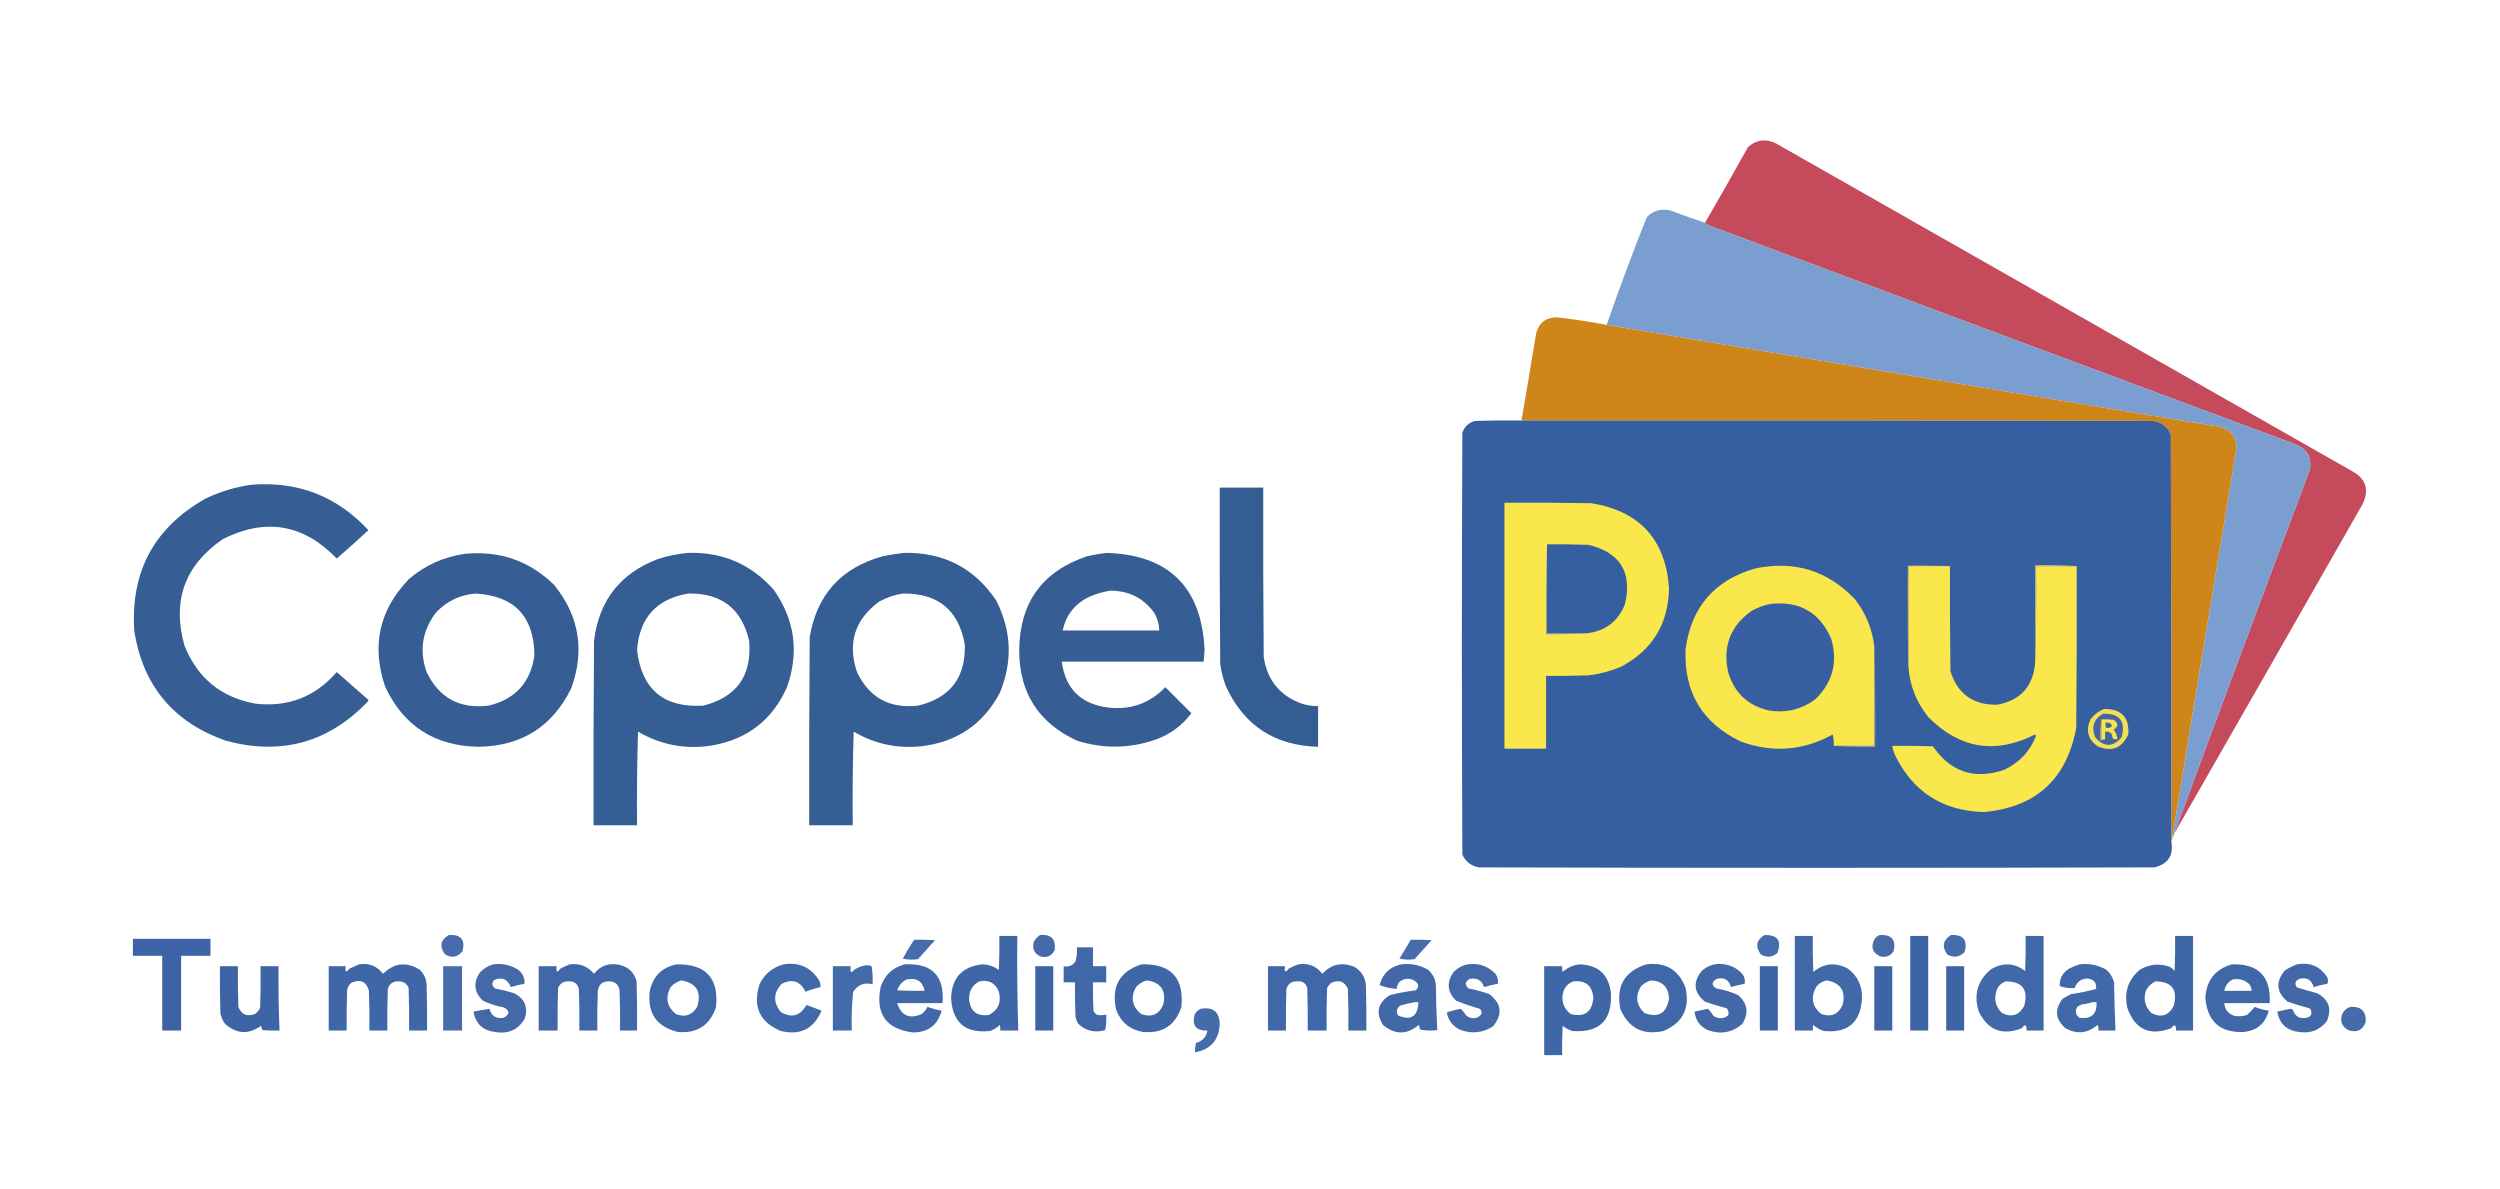
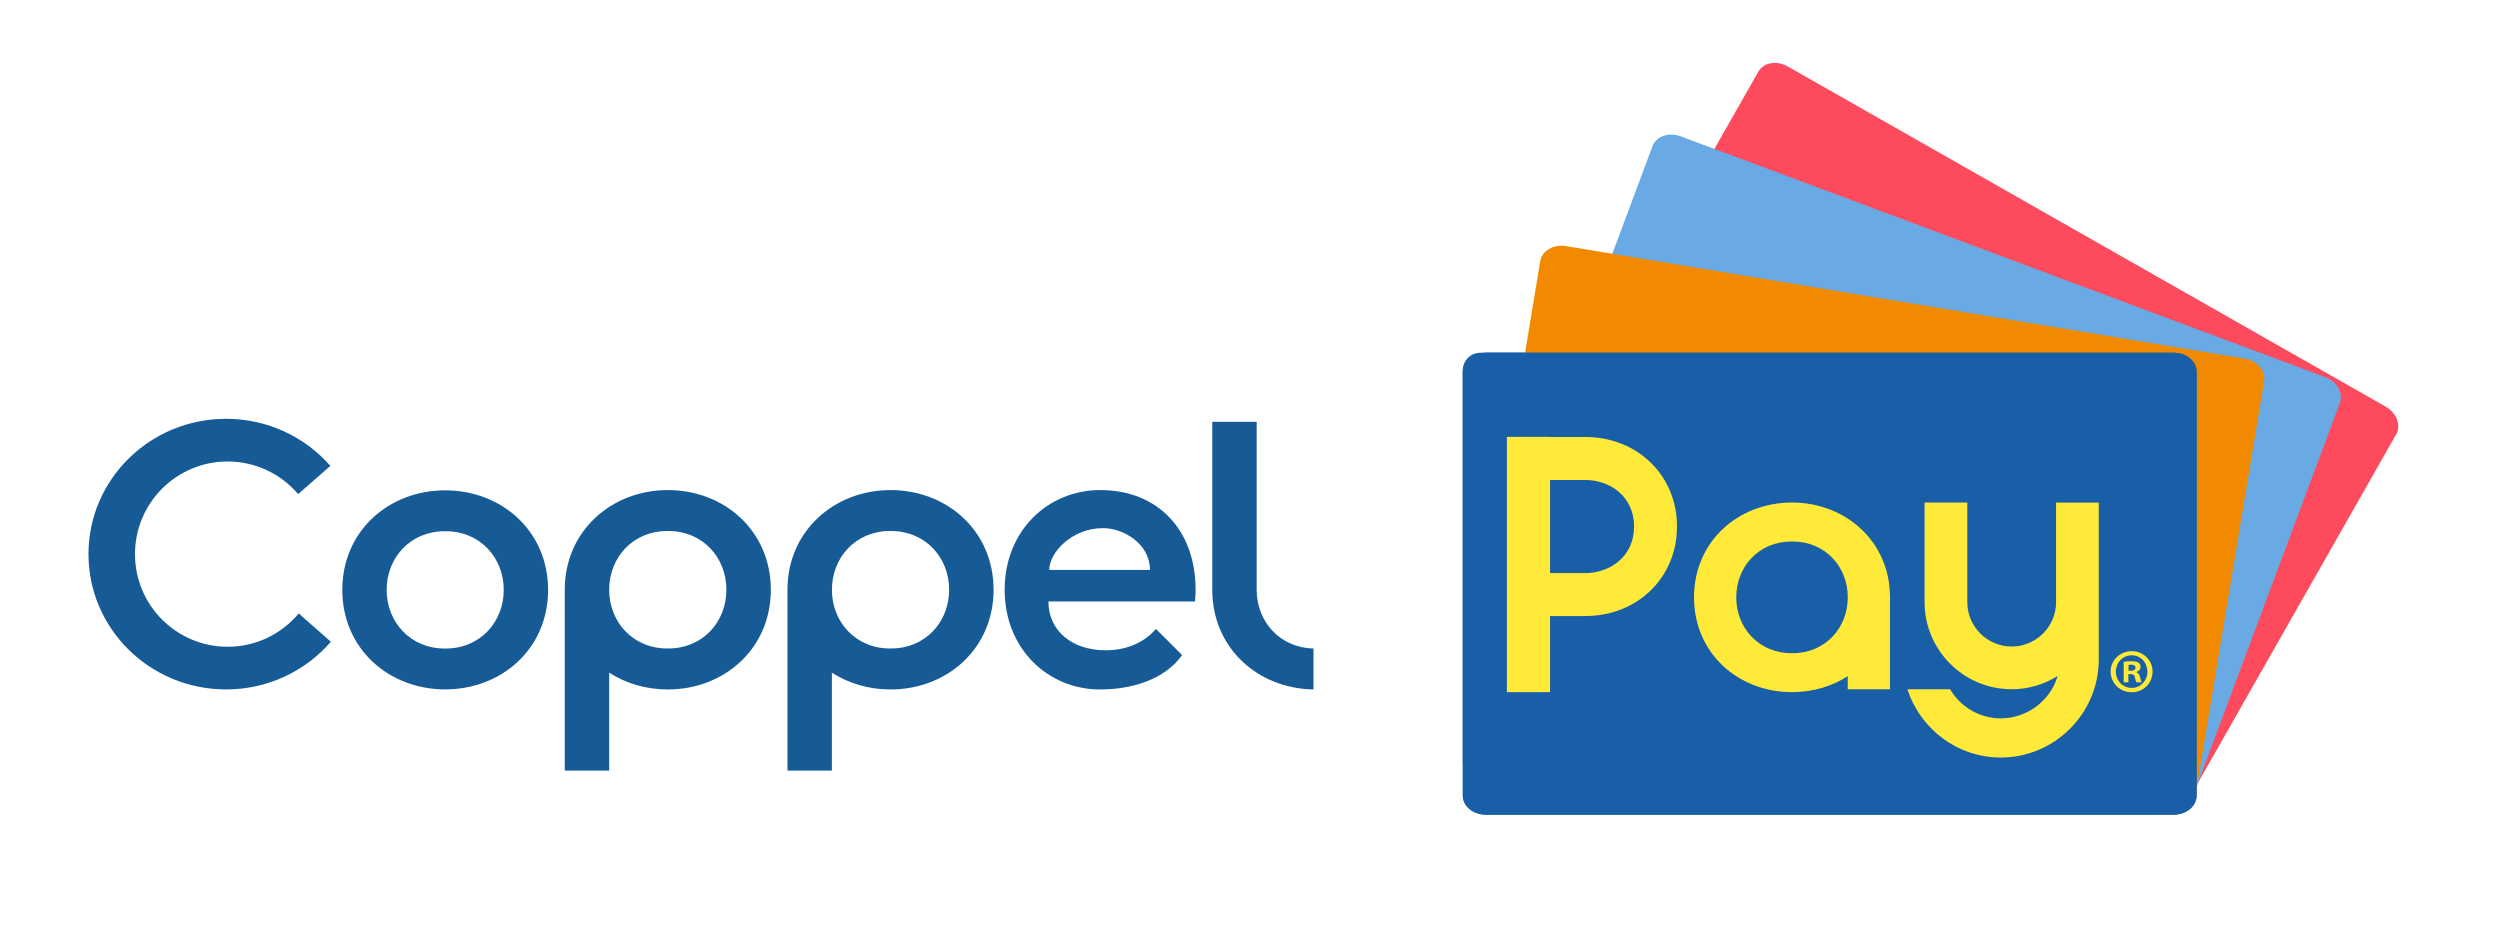
- <svg xmlns="http://www.w3.org/2000/svg" version="1.1" width="2643px" height="1256px" style="shape-rendering:geometricPrecision; text-rendering:geometricPrecision; image-rendering:optimizeQuality; fill-rule:evenodd; clip-rule:evenodd">
+ <svg xmlns="http://www.w3.org/2000/svg" version="1.1" id="Capa_1" x="0px" y="0px" viewBox="0 0 764.32 289.09" style="enable-background:new 0 0 764.32 289.09;" xml:space="preserve">
+   <style type="text/css">
+ 	.st0{fill:#195FA7;}
+ 	.st1{fill:#FD4A5C;}
+ 	.st2{fill:#6AAAE4;}
+ 	.st3{fill:#F18A00;}
+ 	.st4{fill:#FFE939;}
+ 	.st5{fill:#165B96;}
+ </style>
  <g>
-     <path style="opacity:0.988" fill="#c4495a" d="M 2298.5,881.5 C 2345.83,753.009 2393.66,624.675 2442,496.5C 2444.12,483.91 2439.29,475.076 2427.5,470C 2221.1,393.303 2014.76,316.303 1808.5,239C 1806.12,238.284 1804.12,237.117 1802.5,235.5C 1817.91,209.023 1833.07,182.357 1848,155.5C 1856.44,147.998 1865.94,146.498 1876.5,151C 2079.83,266.667 2283.17,382.333 2486.5,498C 2501.15,505.955 2504.99,517.455 2498,532.5C 2431.64,649.001 2365.14,765.335 2298.5,881.5 Z" />
+     <g>
+       <path class="st0" d="M613.11,107.85H452.57c-2.96,0-5.35,2.4-5.35,5.36v119.38c0,2.96,2.39,5.36,5.35,5.36h160.53    c2.95,0,5.35-2.4,5.35-5.36V113.21C618.46,110.25,616.06,107.85,613.11,107.85z" />
+       <path class="st1" d="M729.35,124.31l-182.8-104c-3.37-1.92-7.38-1.2-8.97,1.59L473.5,134.53c-1.59,2.79-0.15,6.6,3.22,8.52    l182.8,104c3.36,1.91,7.38,1.2,8.97-1.59l64.07-112.63C734.16,130.04,732.71,126.22,729.35,124.31z" />
+       <path class="st2" d="M710.84,115.28l-197.02-73.6c-3.63-1.36-7.48-0.01-8.6,3l-45.34,121.39c-1.12,3.01,0.9,6.54,4.53,7.9    l197.02,73.6c3.62,1.35,7.48,0.01,8.6-2.99l45.34-121.39C716.49,120.17,714.46,116.63,710.84,115.28z" />
+       <path class="st3" d="M686.25,109.64l-207.48-34.4c-3.82-0.63-7.34,1.42-7.87,4.59l-21.2,127.83c-0.53,3.17,2.14,6.25,5.96,6.88    l207.48,34.4c3.81,0.63,7.34-1.42,7.87-4.59l21.2-127.83C692.74,113.35,690.07,110.27,686.25,109.64z" />
+       <path class="st0" d="M664.55,107.85H454.23c-3.87,0-7.01,2.6-7.01,5.82v129.58c0,3.21,3.14,5.81,7.01,5.81h210.32    c3.87,0,7.01-2.6,7.01-5.81V113.67C671.56,110.46,668.42,107.85,664.55,107.85z" />
+     </g>
+     <path class="st0" d="M664.55,107.85H454.23c-3.87,0-7.01,2.6-7.01,5.82v129.58c0,3.21,3.14,5.81,7.01,5.81h210.32   c3.87,0,7.01-2.6,7.01-5.81V113.67C671.56,110.46,668.42,107.85,664.55,107.85z" />
+     <g>
+       <path class="st4" d="M484.64,175.21H473.9v-28.47h10.74c7.42,0,14.93,4.89,14.94,14.23C499.57,170.31,492.06,175.21,484.64,175.21     M484.64,133.6H473.9v-0.04h-13.21v78.05h13.21v-23.27h10.74c15.99,0,28.06-11.76,28.07-27.37    C512.7,145.36,500.63,133.6,484.64,133.6" />
+       <path class="st4" d="M548.03,199.7c-0.06,0-0.11-0.01-0.16-0.01c-0.05,0-0.1,0.01-0.16,0.01c-9.99,0-16.89-7.72-16.89-17.08    c0-9.36,6.89-17.07,16.89-17.07c0.06,0,0.11,0.01,0.16,0.01c0.05,0,0.1-0.01,0.16-0.01c9.99,0,16.89,7.71,16.89,17.07    C564.92,191.98,558.02,199.7,548.03,199.7 M547.87,153.64c-16.37,0-29.95,11.79-29.96,28.98c0.01,17.19,13.59,28.99,29.96,28.99    c6.3,0,12.18-1.76,17.04-4.89v4h12.92v-28.09C577.83,165.55,564.25,153.64,547.87,153.64" />
+       <path class="st4" d="M628.6,153.64v30.45c0,7.48-6.09,13.57-13.57,13.57s-13.57-6.09-13.57-13.57v-30.45H588.4v30.45    c0,14.68,11.94,26.63,26.63,26.63c5.17,0,9.98-1.51,14.06-4.06c-2.21,7.48-9.23,12.96-17.4,12.96c-6.61,0-12.37-3.59-15.5-8.9    h-13.03c3.87,12.07,15.22,20.88,28.53,20.88c16.48,0,29.96-13.48,29.96-29.96v-47.99H628.6z" />
+     </g>
+     <g>
+       <path class="st5" d="M136.11,149.91c-17.19,0-31.45,12.38-31.46,30.43c0.01,18.05,14.27,30.43,31.46,30.43    c17.19,0,31.45-12.38,31.46-30.43C167.55,162.29,153.3,149.91,136.11,149.91z M136.27,198.27c-0.05,0-0.11,0-0.16,0    c-0.05,0-0.1,0-0.16,0c-10.5,0-17.74-8.1-17.74-17.93s7.24-17.93,17.74-17.93c0.05,0,0.1,0.01,0.16,0.01    c0.05,0,0.11-0.01,0.16-0.01c10.5,0,17.74,8.1,17.74,17.93S146.77,198.27,136.27,198.27z" />
+       <path class="st5" d="M91.33,187.55c-5.19,6.22-13,10.18-21.74,10.18c-15.64,0-28.32-12.68-28.32-28.32    c0-15.64,12.68-28.32,28.32-28.32c8.65,0,16.37,3.87,21.56,9.97l9.85-8.63c-7.71-8.81-19.14-14.39-31.89-14.39    c-23.23,0-42.06,18.52-42.06,41.37c0,22.85,18.83,41.37,42.06,41.37c12.84,0,24.33-5.66,32.04-14.58L91.33,187.55z" />
+       <path class="st5" d="M272.26,149.83c-17.21,0-31.51,12.52-31.51,30.48c0,17.96,0,55.29,0,55.29h13.58v-29.95    c5.11,3.29,11.3,5.14,17.93,5.14c17.21,0,31.49-12.4,31.51-30.48C303.75,162.22,289.47,149.83,272.26,149.83z M272.42,198.26    c-0.05,0-0.1-0.01-0.16-0.01s-0.11,0.01-0.16,0.01c-10.51,0-17.76-8.11-17.76-17.96c0-9.85,7.25-17.96,17.76-17.96    c0.05,0,0.11,0.01,0.16,0.01s0.1-0.01,0.16-0.01c10.51,0,17.76,8.11,17.76,17.96C290.18,190.15,282.93,198.26,272.42,198.26z" />
+       <path class="st5" d="M204.16,149.83c-17.21,0-31.5,12.52-31.5,30.48c0,17.96,0,55.29,0,55.29h13.58v-29.95    c5.11,3.29,11.29,5.14,17.92,5.14c17.21,0,31.49-12.4,31.51-30.48C235.65,162.22,221.38,149.83,204.16,149.83z M204.32,198.26    c-0.05,0-0.1-0.01-0.16-0.01c-0.05,0-0.1,0.01-0.16,0.01c-10.51,0-17.76-8.11-17.76-17.96c0-9.85,7.25-17.96,17.76-17.96    c0.06,0,0.11,0.01,0.16,0.01c0.05,0,0.1-0.01,0.16-0.01c10.52,0,17.76,8.11,17.76,17.96    C222.08,190.15,214.84,198.26,204.32,198.26z" />
+       <path class="st5" d="M336.34,149.83c-15.95,0-29.18,12.4-29.19,30.48c0.01,18.08,13.24,30.48,29.19,30.48    c9.6,0,19.72-2.99,25.06-10.51l-7.99-7.99c-3.49,4.02-8.8,6.52-15.41,6.52c-10.46,0-17.47-6.16-17.47-14.92h44.81    c0.12-1.17,0.19-2.37,0.19-3.58C365.52,162.22,354.18,149.83,336.34,149.83z M320.78,174.25c0-5.4,7.02-12.79,16.41-12.79    c6.17,0,14.38,4.68,14.38,12.79H320.78z" />
+       <path class="st5" d="M384.2,180.31v-51.35h-13.58v51.35l0,0c0.02,17.88,13.99,30.21,30.96,30.47v-12.52    C391.28,198.05,384.2,190.03,384.2,180.31z" />
+     </g>
+     <g>
+       <g>
+         <path class="st4" d="M658.1,205.32c0,3.54-2.78,6.32-6.39,6.32c-3.58,0-6.44-2.78-6.44-6.32c0-3.46,2.86-6.24,6.44-6.24     C655.32,199.08,658.1,201.86,658.1,205.32z M646.88,205.32c0,2.78,2.06,4.99,4.87,4.99c2.75,0,4.76-2.21,4.76-4.95     c0-2.78-2.01-5.02-4.8-5.02C648.93,200.34,646.88,202.59,646.88,205.32z M650.72,208.6h-1.45v-6.24c0.57-0.12,1.37-0.2,2.4-0.2     c1.18,0,1.71,0.2,2.17,0.46c0.34,0.27,0.6,0.76,0.6,1.37c0,0.69-0.53,1.22-1.29,1.44v0.08c0.6,0.23,0.95,0.69,1.14,1.52     c0.2,0.95,0.3,1.33,0.46,1.57h-1.57c-0.19-0.23-0.3-0.8-0.49-1.53c-0.11-0.69-0.5-0.99-1.3-0.99h-0.69V208.6z M650.75,205.06     h0.69c0.8,0,1.45-0.27,1.45-0.91c0-0.57-0.42-0.95-1.34-0.95c-0.38,0-0.64,0.04-0.8,0.08V205.06z" />
+       </g>
+     </g>
  </g>
-   <g>
-     <path style="opacity:0.999" fill="#7a9ed0" d="M 1802.5,235.5 C 1804.12,237.117 1806.12,238.284 1808.5,239C 2014.76,316.303 2221.1,393.303 2427.5,470C 2439.29,475.076 2444.12,483.91 2442,496.5C 2393.66,624.675 2345.83,753.009 2298.5,881.5C 2298.34,883.153 2297.67,884.486 2296.5,885.5C 2318.78,749.142 2341.28,612.809 2364,476.5C 2365.29,462.763 2359.12,454.263 2345.5,451C 2129.63,415.577 1913.96,379.743 1698.5,343.5C 1711.81,305.204 1725.98,267.204 1741,229.5C 1748.47,222.091 1757.3,219.925 1767.5,223C 1779.09,227.473 1790.75,231.64 1802.5,235.5 Z" />
-   </g>
-   <g>
-     <path style="opacity:0.999" fill="#ce851a" d="M 1698.5,343.5 C 1913.96,379.743 2129.63,415.577 2345.5,451C 2359.12,454.263 2365.29,462.763 2364,476.5C 2341.28,612.809 2318.78,749.142 2296.5,885.5C 2296.77,887.099 2296.43,888.432 2295.5,889.5C 2295.67,746.166 2295.5,602.833 2295,459.5C 2291.62,451.214 2285.45,446.38 2276.5,445C 2053.83,444.5 1831.17,444.333 1608.5,444.5C 1613.77,413.898 1618.93,383.231 1624,352.5C 1626.96,341.066 1634.46,335.4 1646.5,335.5C 1663.95,337.519 1681.28,340.186 1698.5,343.5 Z" />
-   </g>
-   <g>
-     <path style="opacity:1" fill="#365fa2" d="M 1608.5,444.5 C 1831.17,444.333 2053.83,444.5 2276.5,445C 2285.45,446.38 2291.62,451.214 2295,459.5C 2295.5,602.833 2295.67,746.166 2295.5,889.5C 2298.13,904.365 2292.13,913.531 2277.5,917C 2039.5,917.667 1801.5,917.667 1563.5,917C 1555.34,915.503 1549.5,911.003 1546,903.5C 1545.33,754.833 1545.33,606.167 1546,457.5C 1548.24,450.93 1552.74,446.763 1559.5,445C 1575.83,444.5 1592.16,444.333 1608.5,444.5 Z" />
-   </g>
-   <g>
-     <path style="opacity:0.978" fill="#325b93" d="M 265.5,512.5 C 314.821,508.516 356.154,524.516 389.5,560.5C 378.508,570.657 367.341,580.657 356,590.5C 320.95,554.025 280.783,547.192 235.5,570C 195.265,597.694 181.765,635.194 195,682.5C 208.819,716.991 233.986,737.491 270.5,744C 304.989,747.658 333.489,736.491 356,710.5C 367,720.167 378,729.833 389,739.5C 389.667,740.167 389.667,740.833 389,741.5C 347.322,785.133 297.156,798.967 238.5,783C 183.436,763.605 151.269,725.105 142,667.5C 137.729,604.526 162.895,557.693 217.5,527C 232.871,519.663 248.871,514.83 265.5,512.5 Z" />
-   </g>
-   <g>
-     <path style="opacity:0.987" fill="#325b93" d="M 1289.5,515.5 C 1304.83,515.5 1320.17,515.5 1335.5,515.5C 1335.33,575.168 1335.5,634.834 1336,694.5C 1339.65,719.144 1353.15,735.644 1376.5,744C 1382.05,745.677 1387.72,746.51 1393.5,746.5C 1393.5,760.833 1393.5,775.167 1393.5,789.5C 1347.5,788.277 1315,766.944 1296,725.5C 1293.06,717.736 1291.06,709.736 1290,701.5C 1289.5,639.501 1289.33,577.501 1289.5,515.5 Z" />
-   </g>
-   <g>
-     <path style="opacity:1" fill="#f9e74c" d="M 1590.5,531.5 C 1621.17,531.333 1651.84,531.5 1682.5,532C 1733.37,540.363 1760.7,570.197 1764.5,621.5C 1763.92,659.506 1746.92,687.339 1713.5,705C 1702.59,709.561 1691.26,712.561 1679.5,714C 1664.5,714.5 1649.5,714.667 1634.5,714.5C 1634.5,740.167 1634.5,765.833 1634.5,791.5C 1619.83,791.5 1605.17,791.5 1590.5,791.5C 1590.5,704.833 1590.5,618.167 1590.5,531.5 Z" />
-   </g>
-   <g>
-     <path style="opacity:1" fill="#9e9b8e" d="M 1635.5,575.5 C 1635.5,606.833 1635.5,638.167 1635.5,669.5C 1649.5,669.5 1663.5,669.5 1677.5,669.5C 1663.34,670.496 1649.01,670.829 1634.5,670.5C 1634.17,638.662 1634.5,606.996 1635.5,575.5 Z" />
-   </g>
-   <g>
-     <path style="opacity:1" fill="#365fa2" d="M 1635.5,575.5 C 1650.17,575.333 1664.84,575.5 1679.5,576C 1712.8,584.094 1725.64,604.927 1718,638.5C 1710.73,656.937 1697.23,667.27 1677.5,669.5C 1663.5,669.5 1649.5,669.5 1635.5,669.5C 1635.5,638.167 1635.5,606.833 1635.5,575.5 Z" />
-   </g>
-   <g>
-     <path style="opacity:0.981" fill="#325b93" d="M 727.5,584.5 C 763.869,583.442 794.035,596.442 818,623.5C 840.352,655.325 845.019,689.659 832,726.5C 816.704,760.788 790.538,781.288 753.5,788C 725.377,792.608 699.043,787.774 674.5,773.5C 673.5,806.493 673.167,839.493 673.5,872.5C 658.167,872.5 642.833,872.5 627.5,872.5C 627.333,807.499 627.5,742.499 628,677.5C 633.146,635.005 655.646,606.172 695.5,591C 706.071,587.632 716.737,585.466 727.5,584.5 Z M 727.5,627.5 C 762.588,626.765 784.088,643.431 792,677.5C 795.101,714.173 778.934,737.006 743.5,746C 701.803,748.47 678.47,728.97 673.5,687.5C 675.93,653.214 693.93,633.214 727.5,627.5 Z" />
-   </g>
-   <g>
-     <path style="opacity:0.984" fill="#325b93" d="M 955.5,584.5 C 997.28,583.637 1029.78,600.304 1053,634.5C 1069.44,666.54 1070.77,699.207 1057,732.5C 1039.25,765.867 1011.42,784.701 973.5,789C 948.085,791.551 924.418,786.385 902.5,773.5C 901.5,806.493 901.167,839.493 901.5,872.5C 886.167,872.5 870.833,872.5 855.5,872.5C 855.333,806.166 855.5,739.832 856,673.5C 863.618,628.546 889.451,600.046 933.5,588C 940.93,586.501 948.263,585.334 955.5,584.5 Z M 954.5,627.5 C 991.724,627.008 1013.56,645.008 1020,681.5C 1020.94,716.467 1004.44,737.967 970.5,746C 940.403,749.375 918.903,737.542 906,710.5C 895.787,679.812 903.62,654.979 929.5,636C 937.45,631.629 945.783,628.795 954.5,627.5 Z" />
-   </g>
-   <g>
-     <path style="opacity:0.979" fill="#325b93" d="M 1169.5,584.5 C 1235.67,586.502 1270.34,620.669 1273.5,687C 1273.19,691.176 1272.86,695.342 1272.5,699.5C 1222.5,699.5 1172.5,699.5 1122.5,699.5C 1126.32,728.151 1142.65,744.318 1171.5,748C 1195.3,750.735 1215.47,743.568 1232,726.5C 1241.17,735.667 1250.33,744.833 1259.5,754C 1249.72,767.094 1237.05,776.427 1221.5,782C 1193.9,791.452 1166.24,791.785 1138.5,783C 1097.74,764.174 1077.4,732.174 1077.5,687C 1078.08,636.799 1102.08,603.799 1149.5,588C 1156.26,586.502 1162.92,585.335 1169.5,584.5 Z M 1173.5,624.5 C 1192.98,624.324 1208.48,631.99 1220,647.5C 1223.54,653.345 1225.37,659.678 1225.5,666.5C 1191.5,666.5 1157.5,666.5 1123.5,666.5C 1126.99,650.163 1136.32,638.33 1151.5,631C 1158.69,627.877 1166.02,625.71 1173.5,624.5 Z" />
-   </g>
-   <g>
-     <path style="opacity:0.979" fill="#325b93" d="M 491.5,585.5 C 528.294,581.929 559.794,592.929 586,618.5C 612.358,651.316 618.358,687.649 604,727.5C 584.157,768.105 551.491,788.772 506,789.5C 459.38,788.719 426.38,767.386 407,725.5C 392.567,682.31 401.067,644.477 432.5,612C 449.63,597.459 469.297,588.626 491.5,585.5 Z M 502.5,627.5 C 543.6,629.765 564.433,651.432 565,692.5C 561.063,721.436 544.896,739.27 516.5,746C 486.056,749.7 464.222,737.866 451,710.5C 443.069,687.679 446.403,666.679 461,647.5C 472.353,635.556 486.186,628.889 502.5,627.5 Z" />
-   </g>
-   <g>
-     <path style="opacity:1" fill="#f9e74c" d="M 1981.5,683.5 C 1981.5,718.5 1981.5,753.5 1981.5,788.5C 1967.17,788.5 1952.83,788.5 1938.5,788.5C 1938.82,784.445 1938.49,780.445 1937.5,776.5C 1906.38,793.663 1874.04,796.163 1840.5,784C 1799.64,764.473 1780.14,731.973 1782,686.5C 1787.81,642.019 1812.31,613.519 1855.5,601C 1896.9,592.298 1932.06,603.131 1961,633.5C 1972.51,648.192 1979.34,664.859 1981.5,683.5 Z" />
-   </g>
-   <g>
-     <path style="opacity:1" fill="#7a819a" d="M 2061.5,598.5 C 2046.83,598.5 2032.17,598.5 2017.5,598.5C 2017.5,633.5 2017.5,668.5 2017.5,703.5C 2016.5,668.337 2016.17,633.004 2016.5,597.5C 2031.68,597.171 2046.68,597.504 2061.5,598.5 Z" />
-   </g>
-   <g>
-     <path style="opacity:1" fill="#f9e74c" d="M 2061.5,598.5 C 2061.33,635.502 2061.5,672.502 2062,709.5C 2069.57,733.731 2086.07,745.564 2111.5,745C 2135.79,740.549 2149.12,726.049 2151.5,701.5C 2152.5,667.337 2152.83,633.004 2152.5,598.5C 2166.83,598.5 2181.17,598.5 2195.5,598.5C 2195.67,655.501 2195.5,712.501 2195,769.5C 2184.89,823.777 2152.39,853.444 2097.5,858.5C 2053.53,857.342 2022.03,837.008 2003,797.5C 2001.86,794.568 2001.02,791.568 2000.5,788.5C 2014.84,788.333 2029.17,788.5 2043.5,789C 2062.15,816.106 2087.15,824.439 2118.5,814C 2134.63,806.534 2145.97,794.534 2152.5,778C 2152.17,777.5 2151.83,777 2151.5,776.5C 2109.58,797.641 2072.08,791.641 2039,758.5C 2025.86,742.589 2018.69,724.256 2017.5,703.5C 2017.5,668.5 2017.5,633.5 2017.5,598.5C 2032.17,598.5 2046.83,598.5 2061.5,598.5 Z" />
-   </g>
-   <g>
-     <path style="opacity:1" fill="#c2b77d" d="M 2195.5,598.5 C 2181.17,598.5 2166.83,598.5 2152.5,598.5C 2152.83,633.004 2152.5,667.337 2151.5,701.5C 2151.5,666.833 2151.5,632.167 2151.5,597.5C 2166.34,597.171 2181.01,597.504 2195.5,598.5 Z" />
-   </g>
-   <g>
-     <path style="opacity:1" fill="#375fa2" d="M 1871.5,638.5 C 1902.35,634.995 1923.85,647.328 1936,675.5C 1943.03,700.07 1937.53,721.236 1919.5,739C 1904.66,750.106 1887.99,754.106 1869.5,751C 1847.54,745.709 1833.38,732.209 1827,710.5C 1821.12,683.469 1829.28,661.969 1851.5,646C 1857.89,642.377 1864.55,639.877 1871.5,638.5 Z" />
-   </g>
-   <g>
-     <path style="opacity:1" fill="#f1e055" d="M 2224.5,749.5 C 2242.87,749.367 2251.37,758.367 2250,776.5C 2243.32,791.065 2232.49,795.232 2217.5,789C 2207.3,781.639 2204.8,772.139 2210,760.5C 2213.86,755.468 2218.69,751.801 2224.5,749.5 Z" />
-   </g>
-   <g>
-     <path style="opacity:1" fill="#4564a1" d="M 2223.5,754.5 C 2241,754.142 2247.5,762.475 2243,779.5C 2233.63,790.09 2224.3,790.09 2215,779.5C 2210.74,768.522 2213.57,760.189 2223.5,754.5 Z" />
-   </g>
-   <g>
-     <path style="opacity:1" fill="#f6e450" d="M 2221.5,760.5 C 2225.85,760.334 2230.18,760.501 2234.5,761C 2239.75,764.495 2239.75,767.995 2234.5,771.5C 2237.04,774.308 2238.37,777.641 2238.5,781.5C 2236.71,781.785 2235.05,781.452 2233.5,780.5C 2233.28,775.281 2230.62,772.947 2225.5,773.5C 2225.5,776.167 2225.5,778.833 2225.5,781.5C 2224.17,781.5 2222.83,781.5 2221.5,781.5C 2221.5,774.5 2221.5,767.5 2221.5,760.5 Z" />
-   </g>
-   <g>
-     <path style="opacity:1" fill="#c3b97c" d="M 2221.5,760.5 C 2221.5,767.5 2221.5,774.5 2221.5,781.5C 2222.83,781.5 2224.17,781.5 2225.5,781.5C 2224.08,782.451 2222.41,782.784 2220.5,782.5C 2220.18,774.981 2220.51,767.648 2221.5,760.5 Z" />
-   </g>
-   <g>
-     <path style="opacity:1" fill="#999890" d="M 2230.5,764.5 C 2229.17,764.5 2227.83,764.5 2226.5,764.5C 2226.5,766.167 2226.5,767.833 2226.5,769.5C 2225.54,767.735 2225.21,765.735 2225.5,763.5C 2227.41,763.216 2229.08,763.549 2230.5,764.5 Z" />
-   </g>
-   <g>
-     <path style="opacity:1" fill="#3d61a2" d="M 2230.5,764.5 C 2232.34,765.204 2232.84,766.537 2232,768.5C 2230.3,769.406 2228.47,769.739 2226.5,769.5C 2226.5,767.833 2226.5,766.167 2226.5,764.5C 2227.83,764.5 2229.17,764.5 2230.5,764.5 Z" />
-   </g>
-   <g>
-     <path style="opacity:1" fill="#afa886" d="M 1981.5,683.5 C 1982.5,718.663 1982.83,753.996 1982.5,789.5C 1967.66,789.829 1952.99,789.496 1938.5,788.5C 1952.83,788.5 1967.17,788.5 1981.5,788.5C 1981.5,753.5 1981.5,718.5 1981.5,683.5 Z" />
-   </g>
-   <g>
-     <path style="opacity:0.917" fill="#365fa3" d="M 474.5,988.5 C 487.167,987.659 492.001,993.326 489,1005.5C 483.963,1011.99 477.796,1013.16 470.5,1009C 464.292,1000.61 465.625,993.772 474.5,988.5 Z" />
-   </g>
-   <g>
-     <path style="opacity:0.926" fill="#365fa3" d="M 1099.5,988.5 C 1111.32,987.485 1116.49,992.818 1115,1004.5C 1111.68,1010.91 1106.51,1013.07 1099.5,1011C 1093.09,1007.68 1090.93,1002.51 1093,995.5C 1094.69,992.642 1096.86,990.309 1099.5,988.5 Z" />
-   </g>
-   <g>
-     <path style="opacity:0.916" fill="#365fa3" d="M 1865.5,988.5 C 1879.39,988.289 1883.89,994.623 1879,1007.5C 1873.55,1012.16 1867.72,1012.66 1861.5,1009C 1855.47,1000.64 1856.81,993.805 1865.5,988.5 Z" />
-   </g>
-   <g>
-     <path style="opacity:0.918" fill="#365fa3" d="M 1987.5,988.5 C 1999.85,987.893 2004.68,993.56 2002,1005.5C 1998.56,1010.79 1993.73,1012.63 1987.5,1011C 1979.28,1006.89 1977.45,1000.73 1982,992.5C 1983.5,990.531 1985.33,989.198 1987.5,988.5 Z" />
-   </g>
-   <g>
-     <path style="opacity:0.917" fill="#365fa3" d="M 2062.5,988.5 C 2075.63,987.796 2080.46,993.796 2077,1006.5C 2071.53,1012.04 2065.36,1012.87 2058.5,1009C 2052.78,1000.71 2054.12,993.879 2062.5,988.5 Z" />
-   </g>
-   <g>
-     <path style="opacity:0.953" fill="#365fa3" d="M 1056.5,989.5 C 1062.83,989.5 1069.17,989.5 1075.5,989.5C 1075.19,1022.86 1075.52,1056.2 1076.5,1089.5C 1070.17,1089.5 1063.83,1089.5 1057.5,1089.5C 1057.66,1087.47 1057.5,1085.47 1057,1083.5C 1054.01,1086.49 1050.51,1088.66 1046.5,1090C 1020.55,1092.72 1006.89,1081.05 1005.5,1055C 1006.31,1033.69 1017.31,1021.86 1038.5,1019.5C 1045.02,1019.62 1050.86,1021.62 1056,1025.5C 1056.5,1013.5 1056.67,1001.5 1056.5,989.5 Z M 1035.5,1037.5 C 1045.46,1035.56 1052.3,1039.23 1056,1048.5C 1058.88,1059.57 1055.38,1067.74 1045.5,1073C 1032.33,1074.67 1025.33,1068.84 1024.5,1055.5C 1024.64,1047.2 1028.31,1041.2 1035.5,1037.5 Z" />
-   </g>
-   <g>
-     <path style="opacity:0.942" fill="#365fa3" d="M 1897.5,989.5 C 1903.83,989.5 1910.17,989.5 1916.5,989.5C 1916.33,1002.17 1916.5,1014.84 1917,1027.5C 1928.28,1018.26 1940.45,1017.09 1953.5,1024C 1963.94,1031.78 1968.94,1042.28 1968.5,1055.5C 1966.97,1080.87 1953.63,1092.37 1928.5,1090C 1924.13,1088.73 1920.3,1086.57 1917,1083.5C 1916.5,1085.47 1916.34,1087.47 1916.5,1089.5C 1910.17,1089.5 1903.83,1089.5 1897.5,1089.5C 1897.5,1056.17 1897.5,1022.83 1897.5,989.5 Z M 1931.5,1036.5 C 1946.07,1039.26 1951.57,1047.93 1948,1062.5C 1943.38,1072.39 1935.88,1075.56 1925.5,1072C 1915.79,1064.16 1913.96,1054.66 1920,1043.5C 1922.99,1039.58 1926.82,1037.25 1931.5,1036.5 Z" />
-   </g>
-   <g>
-     <path style="opacity:0.962" fill="#365fa3" d="M 2019.5,989.5 C 2025.83,989.5 2032.17,989.5 2038.5,989.5C 2038.5,1022.83 2038.5,1056.17 2038.5,1089.5C 2032.17,1089.5 2025.83,1089.5 2019.5,1089.5C 2019.5,1056.17 2019.5,1022.83 2019.5,989.5 Z" />
-   </g>
-   <g>
-     <path style="opacity:0.944" fill="#365fa3" d="M 2141.5,989.5 C 2147.83,989.5 2154.17,989.5 2160.5,989.5C 2160.5,1022.83 2160.5,1056.17 2160.5,1089.5C 2154.5,1089.5 2148.5,1089.5 2142.5,1089.5C 2142.58,1083.21 2140.91,1082.38 2137.5,1087C 2116.91,1095.14 2101.74,1089.3 2092,1069.5C 2086.36,1051.72 2090.53,1036.89 2104.5,1025C 2117.13,1017.27 2129.3,1017.77 2141,1026.5C 2141.5,1014.17 2141.67,1001.84 2141.5,989.5 Z M 2120.5,1037.5 C 2138.08,1037.6 2144.58,1046.27 2140,1063.5C 2134.6,1073.41 2126.77,1075.91 2116.5,1071C 2109.46,1064.12 2107.62,1055.95 2111,1046.5C 2112.87,1042.01 2116.04,1039.01 2120.5,1037.5 Z" />
-   </g>
-   <g>
-     <path style="opacity:0.95" fill="#365fa3" d="M 2299.5,989.5 C 2305.83,989.5 2312.17,989.5 2318.5,989.5C 2318.5,1022.83 2318.5,1056.17 2318.5,1089.5C 2312.5,1089.5 2306.5,1089.5 2300.5,1089.5C 2300.58,1083.21 2298.91,1082.38 2295.5,1087C 2272.65,1095.61 2257.15,1088.44 2249,1065.5C 2245.29,1049.14 2249.79,1035.64 2262.5,1025C 2272.39,1019.3 2282.73,1018.3 2293.5,1022C 2295.62,1023.12 2297.46,1024.62 2299,1026.5C 2299.5,1014.17 2299.67,1001.84 2299.5,989.5 Z M 2278.5,1037.5 C 2296.08,1037.6 2302.58,1046.27 2298,1063.5C 2292.71,1073.72 2284.87,1076.22 2274.5,1071C 2267.46,1064.12 2265.62,1055.95 2269,1046.5C 2271.43,1042.57 2274.6,1039.57 2278.5,1037.5 Z" />
-   </g>
-   <g>
-     <path style="opacity:0.97" fill="#365fa3" d="M 140.5,992.5 C 167.833,992.5 195.167,992.5 222.5,992.5C 222.5,998.5 222.5,1004.5 222.5,1010.5C 212.167,1010.5 201.833,1010.5 191.5,1010.5C 191.5,1036.83 191.5,1063.17 191.5,1089.5C 184.833,1089.5 178.167,1089.5 171.5,1089.5C 171.5,1063.17 171.5,1036.83 171.5,1010.5C 161.167,1010.5 150.833,1010.5 140.5,1010.5C 140.5,1004.5 140.5,998.5 140.5,992.5 Z" />
-   </g>
-   <g>
-     <path style="opacity:0.916" fill="#365fa3" d="M 966.5,993.5 C 973.841,993.334 981.174,993.5 988.5,994C 982.5,1000.67 976.5,1007.33 970.5,1014C 965.136,1014.83 959.802,1014.66 954.5,1013.5C 958.129,1006.55 962.129,999.887 966.5,993.5 Z" />
-   </g>
-   <g>
-     <path style="opacity:0.914" fill="#365fa3" d="M 1491.5,993.5 C 1498.84,993.334 1506.17,993.5 1513.5,994C 1507.5,1000.67 1501.5,1007.33 1495.5,1014C 1490.14,1014.83 1484.8,1014.66 1479.5,1013.5C 1483.51,1006.81 1487.51,1000.14 1491.5,993.5 Z" />
-   </g>
-   <g>
-     <path style="opacity:0.948" fill="#365fa3" d="M 1138.5,1001.5 C 1144.17,1001.5 1149.83,1001.5 1155.5,1001.5C 1155.5,1008.17 1155.5,1014.83 1155.5,1021.5C 1160.17,1021.5 1164.83,1021.5 1169.5,1021.5C 1169.5,1027.17 1169.5,1032.83 1169.5,1038.5C 1164.83,1038.5 1160.17,1038.5 1155.5,1038.5C 1155.33,1048.51 1155.5,1058.51 1156,1068.5C 1156.83,1070.67 1158.33,1072.17 1160.5,1073C 1163.53,1073.5 1166.53,1073.33 1169.5,1072.5C 1169.81,1078.09 1169.47,1083.59 1168.5,1089C 1157.7,1092.18 1148.2,1090.01 1140,1082.5C 1138.44,1080.04 1137.44,1077.38 1137,1074.5C 1136.5,1062.5 1136.33,1050.5 1136.5,1038.5C 1132.5,1038.5 1128.5,1038.5 1124.5,1038.5C 1124.5,1032.83 1124.5,1027.17 1124.5,1021.5C 1129.78,1022.44 1133.94,1020.77 1137,1016.5C 1138.33,1011.6 1138.83,1006.6 1138.5,1001.5 Z" />
-   </g>
-   <g>
-     <path style="opacity:0.951" fill="#365fa3" d="M 379.5,1019.5 C 390.078,1017.92 398.578,1021.25 405,1029.5C 416.602,1017.99 429.436,1016.49 443.5,1025C 447.999,1029.17 450.499,1034.33 451,1040.5C 451.5,1056.83 451.667,1073.16 451.5,1089.5C 445.167,1089.5 438.833,1089.5 432.5,1089.5C 432.667,1074.5 432.5,1059.5 432,1044.5C 430.083,1039.79 426.583,1037.46 421.5,1037.5C 415.607,1037.23 411.774,1039.9 410,1045.5C 409.5,1060.16 409.333,1074.83 409.5,1089.5C 403.167,1089.5 396.833,1089.5 390.5,1089.5C 390.667,1075.5 390.5,1061.5 390,1047.5C 387.291,1037.61 381.125,1034.77 371.5,1039C 369.106,1040.95 367.606,1043.45 367,1046.5C 366.5,1060.83 366.333,1075.16 366.5,1089.5C 360.167,1089.5 353.833,1089.5 347.5,1089.5C 347.5,1066.83 347.5,1044.17 347.5,1021.5C 353.5,1021.5 359.5,1021.5 365.5,1021.5C 364.601,1027.89 365.935,1028.72 369.5,1024C 372.893,1022.38 376.226,1020.88 379.5,1019.5 Z" />
-   </g>
-   <g>
-     <path style="opacity:0.936" fill="#365fa3" d="M 521.5,1019.5 C 530.878,1018.28 539.545,1020.11 547.5,1025C 552.634,1028.92 554.967,1033.92 554.5,1040C 549.576,1040.94 544.743,1042.11 540,1043.5C 536.743,1035.12 530.909,1032.62 522.5,1036C 519.595,1039.37 519.928,1042.37 523.5,1045C 530.246,1046.35 536.913,1048.02 543.5,1050C 554.581,1055.66 558.415,1064.5 555,1076.5C 548.041,1088.61 537.541,1093.45 523.5,1091C 510.482,1089.48 502.815,1082.31 500.5,1069.5C 506.142,1068.37 511.809,1067.37 517.5,1066.5C 519.506,1074.18 524.506,1077.35 532.5,1076C 539.148,1072.28 539.148,1068.61 532.5,1065C 524.866,1063.59 517.533,1061.26 510.5,1058C 501.293,1049.13 500.126,1039.3 507,1028.5C 511.042,1024.07 515.875,1021.07 521.5,1019.5 Z" />
-   </g>
-   <g>
-     <path style="opacity:0.948" fill="#365fa3" d="M 602.5,1019.5 C 612.885,1018.24 621.385,1021.57 628,1029.5C 634.746,1020.93 643.579,1017.76 654.5,1020C 664.248,1022.08 670.415,1027.92 673,1037.5C 673.5,1054.83 673.667,1072.16 673.5,1089.5C 667.5,1089.5 661.5,1089.5 655.5,1089.5C 655.667,1075.5 655.5,1061.5 655,1047.5C 654.164,1041 650.497,1037.66 644,1037.5C 637.005,1037.32 633.005,1040.65 632,1047.5C 631.5,1061.5 631.333,1075.5 631.5,1089.5C 625.167,1089.5 618.833,1089.5 612.5,1089.5C 612.667,1074.83 612.5,1060.16 612,1045.5C 610.627,1040.06 607.127,1037.39 601.5,1037.5C 596.04,1037.15 592.207,1039.48 590,1044.5C 589.5,1059.5 589.333,1074.5 589.5,1089.5C 582.833,1089.5 576.167,1089.5 569.5,1089.5C 569.5,1066.83 569.5,1044.17 569.5,1021.5C 575.833,1021.5 582.167,1021.5 588.5,1021.5C 587.601,1027.89 588.935,1028.72 592.5,1024C 595.815,1022.17 599.149,1020.67 602.5,1019.5 Z" />
-   </g>
-   <g>
-     <path style="opacity:0.948" fill="#365fa3" d="M 715.5,1019.5 C 746.24,1019.07 760.073,1034.07 757,1064.5C 750.607,1083.96 737.107,1092.79 716.5,1091C 693.881,1085.28 684.048,1070.78 687,1047.5C 690.465,1031.87 699.965,1022.53 715.5,1019.5 Z M 720.5,1036.5 C 736.467,1039.41 741.967,1048.75 737,1064.5C 731.692,1073.36 724.192,1075.86 714.5,1072C 704.914,1064.13 703.081,1054.63 709,1043.5C 712.225,1039.98 716.058,1037.65 720.5,1036.5 Z" />
-   </g>
-   <g>
-     <path style="opacity:0.944" fill="#365fa3" d="M 828.5,1019.5 C 844.884,1017 857.384,1022.67 866,1036.5C 866.977,1038.74 867.477,1041.07 867.5,1043.5C 862.058,1044.76 856.724,1046.42 851.5,1048.5C 846.139,1037.28 837.806,1034.45 826.5,1040C 817.533,1049.7 817.2,1059.7 825.5,1070C 837.098,1076.58 846.098,1074.08 852.5,1062.5C 857.955,1064.32 863.289,1066.32 868.5,1068.5C 860.418,1087.72 846.084,1094.88 825.5,1090C 803.014,1080.52 795.514,1064.02 803,1040.5C 808.337,1029.59 816.837,1022.59 828.5,1019.5 Z" />
-   </g>
-   <g>
-     <path style="opacity:0.945" fill="#365fa3" d="M 956.5,1019.5 C 985.33,1018 998.664,1031.66 996.5,1060.5C 980.5,1060.5 964.5,1060.5 948.5,1060.5C 952.848,1073.84 961.514,1077.67 974.5,1072C 977.07,1069.93 979.07,1067.43 980.5,1064.5C 985.4,1066.24 990.4,1067.58 995.5,1068.5C 991.315,1083.83 981.149,1091.49 965,1091.5C 936.687,1087.82 925.353,1071.82 931,1043.5C 935.217,1030.78 943.717,1022.78 956.5,1019.5 Z M 958.5,1035.5 C 969.032,1033.3 975.366,1037.3 977.5,1047.5C 967.828,1047.67 958.161,1047.5 948.5,1047C 950.268,1041.74 953.601,1037.9 958.5,1035.5 Z" />
-   </g>
-   <g>
-     <path style="opacity:0.95" fill="#365fa3" d="M 1206.5,1019.5 C 1237.69,1018.52 1251.85,1033.52 1249,1064.5C 1242.61,1083.96 1229.11,1092.79 1208.5,1091C 1194.47,1088.63 1184.97,1080.8 1180,1067.5C 1174.6,1043.29 1183.43,1027.29 1206.5,1019.5 Z M 1212.5,1036.5 C 1227.05,1038.57 1232.88,1046.9 1230,1061.5C 1225.55,1072.47 1217.72,1075.97 1206.5,1072C 1196.79,1064.16 1194.96,1054.66 1201,1043.5C 1204.23,1039.98 1208.06,1037.65 1212.5,1036.5 Z" />
-   </g>
-   <g>
-     <path style="opacity:0.946" fill="#365fa3" d="M 1372.5,1019.5 C 1383.08,1017.92 1391.58,1021.25 1398,1029.5C 1407.34,1019.37 1418.51,1016.87 1431.5,1022C 1439.04,1026.22 1443.2,1032.72 1444,1041.5C 1444.5,1057.5 1444.67,1073.5 1444.5,1089.5C 1438.17,1089.5 1431.83,1089.5 1425.5,1089.5C 1425.67,1074.83 1425.5,1060.16 1425,1045.5C 1421.5,1037.56 1415.67,1035.4 1407.5,1039C 1405.62,1040.54 1404.12,1042.38 1403,1044.5C 1402.5,1059.5 1402.33,1074.5 1402.5,1089.5C 1395.83,1089.5 1389.17,1089.5 1382.5,1089.5C 1382.67,1074.5 1382.5,1059.5 1382,1044.5C 1380.47,1039.31 1376.97,1036.98 1371.5,1037.5C 1365.63,1037.2 1361.8,1039.86 1360,1045.5C 1359.5,1060.16 1359.33,1074.83 1359.5,1089.5C 1353.17,1089.5 1346.83,1089.5 1340.5,1089.5C 1340.5,1066.83 1340.5,1044.17 1340.5,1021.5C 1346.5,1021.5 1352.5,1021.5 1358.5,1021.5C 1357.6,1027.89 1358.93,1028.72 1362.5,1024C 1365.82,1022.17 1369.15,1020.67 1372.5,1019.5 Z" />
-   </g>
-   <g>
-     <path style="opacity:0.939" fill="#365fa3" d="M 1481.5,1019.5 C 1491.46,1018.28 1500.79,1020.12 1509.5,1025C 1514.58,1029.32 1517.41,1034.82 1518,1041.5C 1518.17,1057.41 1518.67,1073.24 1519.5,1089C 1513.47,1089.83 1507.47,1089.66 1501.5,1088.5C 1500.85,1086.88 1500.35,1085.22 1500,1083.5C 1487.33,1094.17 1474.67,1094.17 1462,1083.5C 1454.11,1070.46 1456.61,1059.96 1469.5,1052C 1478.38,1049.78 1487.38,1048.11 1496.5,1047C 1500.24,1043.97 1500.24,1040.81 1496.5,1037.5C 1490.78,1033.67 1485.11,1033.83 1479.5,1038C 1477.8,1040.24 1476.8,1042.74 1476.5,1045.5C 1470.28,1045.06 1464.28,1043.72 1458.5,1041.5C 1461.65,1029.34 1469.32,1022.01 1481.5,1019.5 Z M 1495.5,1059.5 C 1496.83,1059.5 1498.17,1059.5 1499.5,1059.5C 1498.87,1074.72 1491.7,1079.38 1478,1073.5C 1475.73,1069.31 1476.56,1065.81 1480.5,1063C 1485.59,1061.62 1490.59,1060.45 1495.5,1059.5 Z" />
-   </g>
-   <g>
-     <path style="opacity:0.935" fill="#365fa3" d="M 1551.5,1019.5 C 1563.13,1017.86 1572.96,1021.19 1581,1029.5C 1583.34,1032.81 1584.17,1036.31 1583.5,1040C 1578.58,1040.94 1573.74,1042.11 1569,1043.5C 1566.4,1036.12 1561.23,1033.28 1553.5,1035C 1548.77,1037.92 1548.43,1041.26 1552.5,1045C 1560.02,1046.38 1567.35,1048.38 1574.5,1051C 1587.48,1060.9 1588.81,1072.23 1578.5,1085C 1567.86,1091.85 1556.52,1093.18 1544.5,1089C 1536.31,1085.46 1531.31,1079.3 1529.5,1070.5C 1534.33,1068.66 1539.33,1067.33 1544.5,1066.5C 1546.58,1068.84 1548.58,1071.34 1550.5,1074C 1556.18,1077.71 1561.35,1077.21 1566,1072.5C 1566.76,1070.19 1566.26,1068.19 1564.5,1066.5C 1556.02,1064.13 1547.69,1061.3 1539.5,1058C 1530.29,1049.13 1529.13,1039.3 1536,1028.5C 1540.27,1023.79 1545.44,1020.79 1551.5,1019.5 Z" />
-   </g>
-   <g>
-     <path style="opacity:0.953" fill="#365fa3" d="M 1670.5,1019.5 C 1689.81,1020.31 1700.64,1030.31 1703,1049.5C 1704.69,1078.48 1691.19,1091.98 1662.5,1090C 1658.64,1088.82 1655.14,1086.99 1652,1084.5C 1651.5,1094.83 1651.33,1105.16 1651.5,1115.5C 1645.17,1115.5 1638.83,1115.5 1632.5,1115.5C 1632.5,1084.17 1632.5,1052.83 1632.5,1021.5C 1638.83,1021.5 1645.17,1021.5 1651.5,1021.5C 1651.34,1023.53 1651.5,1025.53 1652,1027.5C 1657.35,1022.78 1663.52,1020.11 1670.5,1019.5 Z M 1663.5,1037.5 C 1676.4,1036.23 1683.4,1042.06 1684.5,1055C 1683.07,1070.04 1675.07,1075.71 1660.5,1072C 1652.53,1065.64 1650.03,1057.47 1653,1047.5C 1655.11,1042.56 1658.61,1039.22 1663.5,1037.5 Z" />
-   </g>
-   <g>
-     <path style="opacity:0.948" fill="#365fa3" d="M 1740.5,1019.5 C 1761.03,1017.01 1774.87,1025.34 1782,1044.5C 1786.69,1066.3 1778.85,1081.47 1758.5,1090C 1736.69,1094.68 1721.53,1086.85 1713,1066.5C 1708.35,1042.45 1717.51,1026.78 1740.5,1019.5 Z M 1745.5,1036.5 C 1757.47,1037.14 1763.81,1043.47 1764.5,1055.5C 1762.02,1071.23 1753.35,1076.4 1738.5,1071C 1729.65,1062.44 1728.49,1052.94 1735,1042.5C 1738.07,1039.55 1741.57,1037.55 1745.5,1036.5 Z" />
-   </g>
-   <g>
-     <path style="opacity:0.939" fill="#365fa3" d="M 1812.5,1019.5 C 1824.13,1017.86 1833.96,1021.19 1842,1029.5C 1844.34,1032.81 1845.17,1036.31 1844.5,1040C 1839.58,1040.94 1834.74,1042.11 1830,1043.5C 1827.67,1035.58 1822.51,1032.75 1814.5,1035C 1809.26,1038.53 1809.26,1041.86 1814.5,1045C 1822.48,1046.33 1830.15,1048.66 1837.5,1052C 1847.6,1060.86 1849.1,1071.02 1842,1082.5C 1831.19,1091.76 1819.02,1093.92 1805.5,1089C 1797.13,1085.14 1792.47,1078.64 1791.5,1069.5C 1796.15,1068.5 1800.82,1067.5 1805.5,1066.5C 1807.84,1068.65 1809.84,1071.15 1811.5,1074C 1816.82,1077.48 1821.99,1077.31 1827,1073.5C 1827.94,1070.65 1827.44,1068.15 1825.5,1066C 1817.76,1063.92 1810.09,1061.58 1802.5,1059C 1790.43,1049.12 1789.43,1038.12 1799.5,1026C 1803.4,1022.77 1807.73,1020.6 1812.5,1019.5 Z" />
-   </g>
-   <g>
-     <path style="opacity:0.945" fill="#365fa3" d="M 2198.5,1019.5 C 2208.51,1018.28 2217.85,1020.11 2226.5,1025C 2230.73,1028.64 2233.57,1033.14 2235,1038.5C 2235.22,1055.52 2235.72,1072.52 2236.5,1089.5C 2230.5,1089.5 2224.5,1089.5 2218.5,1089.5C 2218.8,1087.4 2218.47,1085.4 2217.5,1083.5C 2207.02,1092.56 2195.68,1093.73 2183.5,1087C 2172.87,1077.55 2171.87,1067.22 2180.5,1056C 2183.34,1054.08 2186.34,1052.41 2189.5,1051C 2198.51,1049.72 2207.35,1047.88 2216,1045.5C 2216.61,1038.43 2213.27,1034.77 2206,1034.5C 2199.61,1035.06 2195.44,1038.39 2193.5,1044.5C 2188.11,1045.03 2182.78,1044.36 2177.5,1042.5C 2177.23,1034.55 2180.56,1028.39 2187.5,1024C 2191.16,1022.18 2194.82,1020.68 2198.5,1019.5 Z M 2212.5,1059.5 C 2213.83,1059.5 2215.17,1059.5 2216.5,1059.5C 2217.02,1072.14 2211.02,1077.64 2198.5,1076C 2194.3,1072.97 2193.47,1069.14 2196,1064.5C 2197.42,1063.54 2198.92,1062.71 2200.5,1062C 2204.7,1061.47 2208.7,1060.64 2212.5,1059.5 Z" />
-   </g>
-   <g>
-     <path style="opacity:0.946" fill="#365fa3" d="M 2359.5,1019.5 C 2387.63,1018.63 2400.97,1032.3 2399.5,1060.5C 2383.5,1060.5 2367.5,1060.5 2351.5,1060.5C 2352.03,1067.53 2355.7,1072.03 2362.5,1074C 2366.93,1074.79 2371.26,1074.46 2375.5,1073C 2378.5,1070.49 2381.17,1067.66 2383.5,1064.5C 2388.39,1066.31 2393.39,1067.64 2398.5,1068.5C 2395,1081.83 2386.33,1089.33 2372.5,1091C 2347.32,1092.16 2333.66,1080.16 2331.5,1055C 2332.56,1036.46 2341.9,1024.62 2359.5,1019.5 Z M 2360.5,1035.5 C 2367.25,1034.29 2373.08,1035.96 2378,1040.5C 2379.41,1042.65 2380.24,1044.98 2380.5,1047.5C 2370.83,1047.5 2361.17,1047.5 2351.5,1047.5C 2352.58,1041.99 2355.58,1037.99 2360.5,1035.5 Z" />
-   </g>
-   <g>
-     <path style="opacity:0.939" fill="#365fa3" d="M 2428.5,1019.5 C 2441.91,1017.13 2452.41,1021.46 2460,1032.5C 2461.43,1035 2461.6,1037.5 2460.5,1040C 2455.58,1040.94 2450.74,1042.11 2446,1043.5C 2443.67,1035.58 2438.51,1032.75 2430.5,1035C 2426.27,1037.33 2425.6,1040.33 2428.5,1044C 2435.45,1046.12 2442.45,1048.12 2449.5,1050C 2461.93,1056.51 2465.43,1066.35 2460,1079.5C 2452.5,1089.01 2442.67,1092.84 2430.5,1091C 2417.43,1089.42 2409.76,1082.25 2407.5,1069.5C 2412.15,1068.5 2416.82,1067.5 2421.5,1066.5C 2422.44,1066.61 2423.28,1066.94 2424,1067.5C 2426.25,1074.55 2431.09,1077.38 2438.5,1076C 2443.12,1074.92 2444.62,1072.09 2443,1067.5C 2442.5,1067 2442,1066.5 2441.5,1066C 2433.76,1063.92 2426.09,1061.58 2418.5,1059C 2406.52,1049.09 2405.52,1038.09 2415.5,1026C 2419.66,1023.25 2423.99,1021.09 2428.5,1019.5 Z" />
-   </g>
-   <g>
-     <path style="opacity:0.931" fill="#365fa3" d="M 915.5,1020.5 C 917.591,1020.32 919.591,1020.65 921.5,1021.5C 922.496,1027.8 922.83,1034.13 922.5,1040.5C 913.733,1038.39 906.899,1041.06 902,1048.5C 900.554,1062.09 900.054,1075.76 900.5,1089.5C 893.833,1089.5 887.167,1089.5 880.5,1089.5C 880.5,1066.83 880.5,1044.17 880.5,1021.5C 886.833,1021.5 893.167,1021.5 899.5,1021.5C 898.419,1028.14 899.753,1029.31 903.5,1025C 907.301,1022.58 911.301,1021.08 915.5,1020.5 Z" />
-   </g>
-   <g>
-     <path style="opacity:0.961" fill="#365fa3" d="M 232.5,1021.5 C 238.833,1021.5 245.167,1021.5 251.5,1021.5C 251.333,1035.84 251.5,1050.17 252,1064.5C 255.315,1072.61 261.148,1075.11 269.5,1072C 271.917,1070.34 273.75,1068.17 275,1065.5C 275.5,1050.84 275.667,1036.17 275.5,1021.5C 281.833,1021.5 288.167,1021.5 294.5,1021.5C 294.269,1044.18 294.602,1066.85 295.5,1089.5C 289.491,1089.67 283.491,1089.5 277.5,1089C 276.773,1087.6 276.273,1086.1 276,1084.5C 262.899,1093.91 250.233,1093.24 238,1082.5C 235.566,1079.2 233.899,1075.54 233,1071.5C 232.5,1054.84 232.333,1038.17 232.5,1021.5 Z" />
-   </g>
-   <g>
-     <path style="opacity:0.915" fill="#365fa3" d="M 468.5,1021.5 C 475.167,1021.5 481.833,1021.5 488.5,1021.5C 488.5,1044.17 488.5,1066.83 488.5,1089.5C 481.833,1089.5 475.167,1089.5 468.5,1089.5C 468.5,1066.83 468.5,1044.17 468.5,1021.5 Z" />
-   </g>
-   <g>
-     <path style="opacity:0.963" fill="#365fa3" d="M 1094.5,1021.5 C 1100.83,1021.5 1107.17,1021.5 1113.5,1021.5C 1113.5,1044.17 1113.5,1066.83 1113.5,1089.5C 1107.17,1089.5 1100.83,1089.5 1094.5,1089.5C 1094.5,1066.83 1094.5,1044.17 1094.5,1021.5 Z" />
-   </g>
-   <g>
-     <path style="opacity:0.963" fill="#365fa3" d="M 1860.5,1021.5 C 1866.83,1021.5 1873.17,1021.5 1879.5,1021.5C 1879.5,1044.17 1879.5,1066.83 1879.5,1089.5C 1873.17,1089.5 1866.83,1089.5 1860.5,1089.5C 1860.5,1066.83 1860.5,1044.17 1860.5,1021.5 Z" />
-   </g>
-   <g>
-     <path style="opacity:0.963" fill="#365fa3" d="M 1981.5,1021.5 C 1987.83,1021.5 1994.17,1021.5 2000.5,1021.5C 2000.5,1044.17 2000.5,1066.83 2000.5,1089.5C 1994.17,1089.5 1987.83,1089.5 1981.5,1089.5C 1981.5,1066.83 1981.5,1044.17 1981.5,1021.5 Z" />
-   </g>
-   <g>
-     <path style="opacity:0.963" fill="#365fa3" d="M 2057.5,1021.5 C 2063.83,1021.5 2070.17,1021.5 2076.5,1021.5C 2076.5,1044.17 2076.5,1066.83 2076.5,1089.5C 2070.17,1089.5 2063.83,1089.5 2057.5,1089.5C 2057.5,1066.83 2057.5,1044.17 2057.5,1021.5 Z" />
-   </g>
-   <g>
-     <path style="opacity:0.924" fill="#365fa3" d="M 2484.5,1064.5 C 2496.14,1063.64 2501.64,1068.98 2501,1080.5C 2497.66,1089.29 2491.5,1092.12 2482.5,1089C 2475.93,1085.34 2473.76,1079.84 2476,1072.5C 2477.77,1068.56 2480.61,1065.89 2484.5,1064.5 Z" />
-   </g>
-   <g>
-     <path style="opacity:0.922" fill="#365fa3" d="M 1269.5,1066.5 C 1282.34,1064.24 1289.01,1069.58 1289.5,1082.5C 1288.71,1099.46 1280.04,1109.46 1263.5,1112.5C 1263.18,1109.1 1263.51,1105.77 1264.5,1102.5C 1271.3,1100.7 1275.3,1096.37 1276.5,1089.5C 1264.46,1089.95 1259.96,1084.29 1263,1072.5C 1264.49,1069.69 1266.66,1067.69 1269.5,1066.5 Z" />
-   </g>
+   <text transform="matrix(1 0 0 1 -982.2318 387.4493)" style="fill:#5C5B5F; font-family:'CircularStd-Book'; font-size:16.855px;">Digital:</text>
+   <text transform="matrix(1 0 0 1 -681.0205 1009.852)" style="fill:#5C5B5F; font-family:'CircularStd-Book'; font-size:16.855px;">Tinta directa e impresión:</text>
+   <text transform="matrix(1 0 0 1 -322.8329 1011.134)">
+     <tspan x="0" y="0" style="fill:#696868; font-family:'CircularStd-Book'; font-size:16.855px;">Tinta directa </tspan>
+     <tspan x="85.29" y="0" style="fill:#5C5B5F; font-family:'CircularStd-Book'; font-size:16.855px;">e impresión:</tspan>
+   </text>
</svg>
